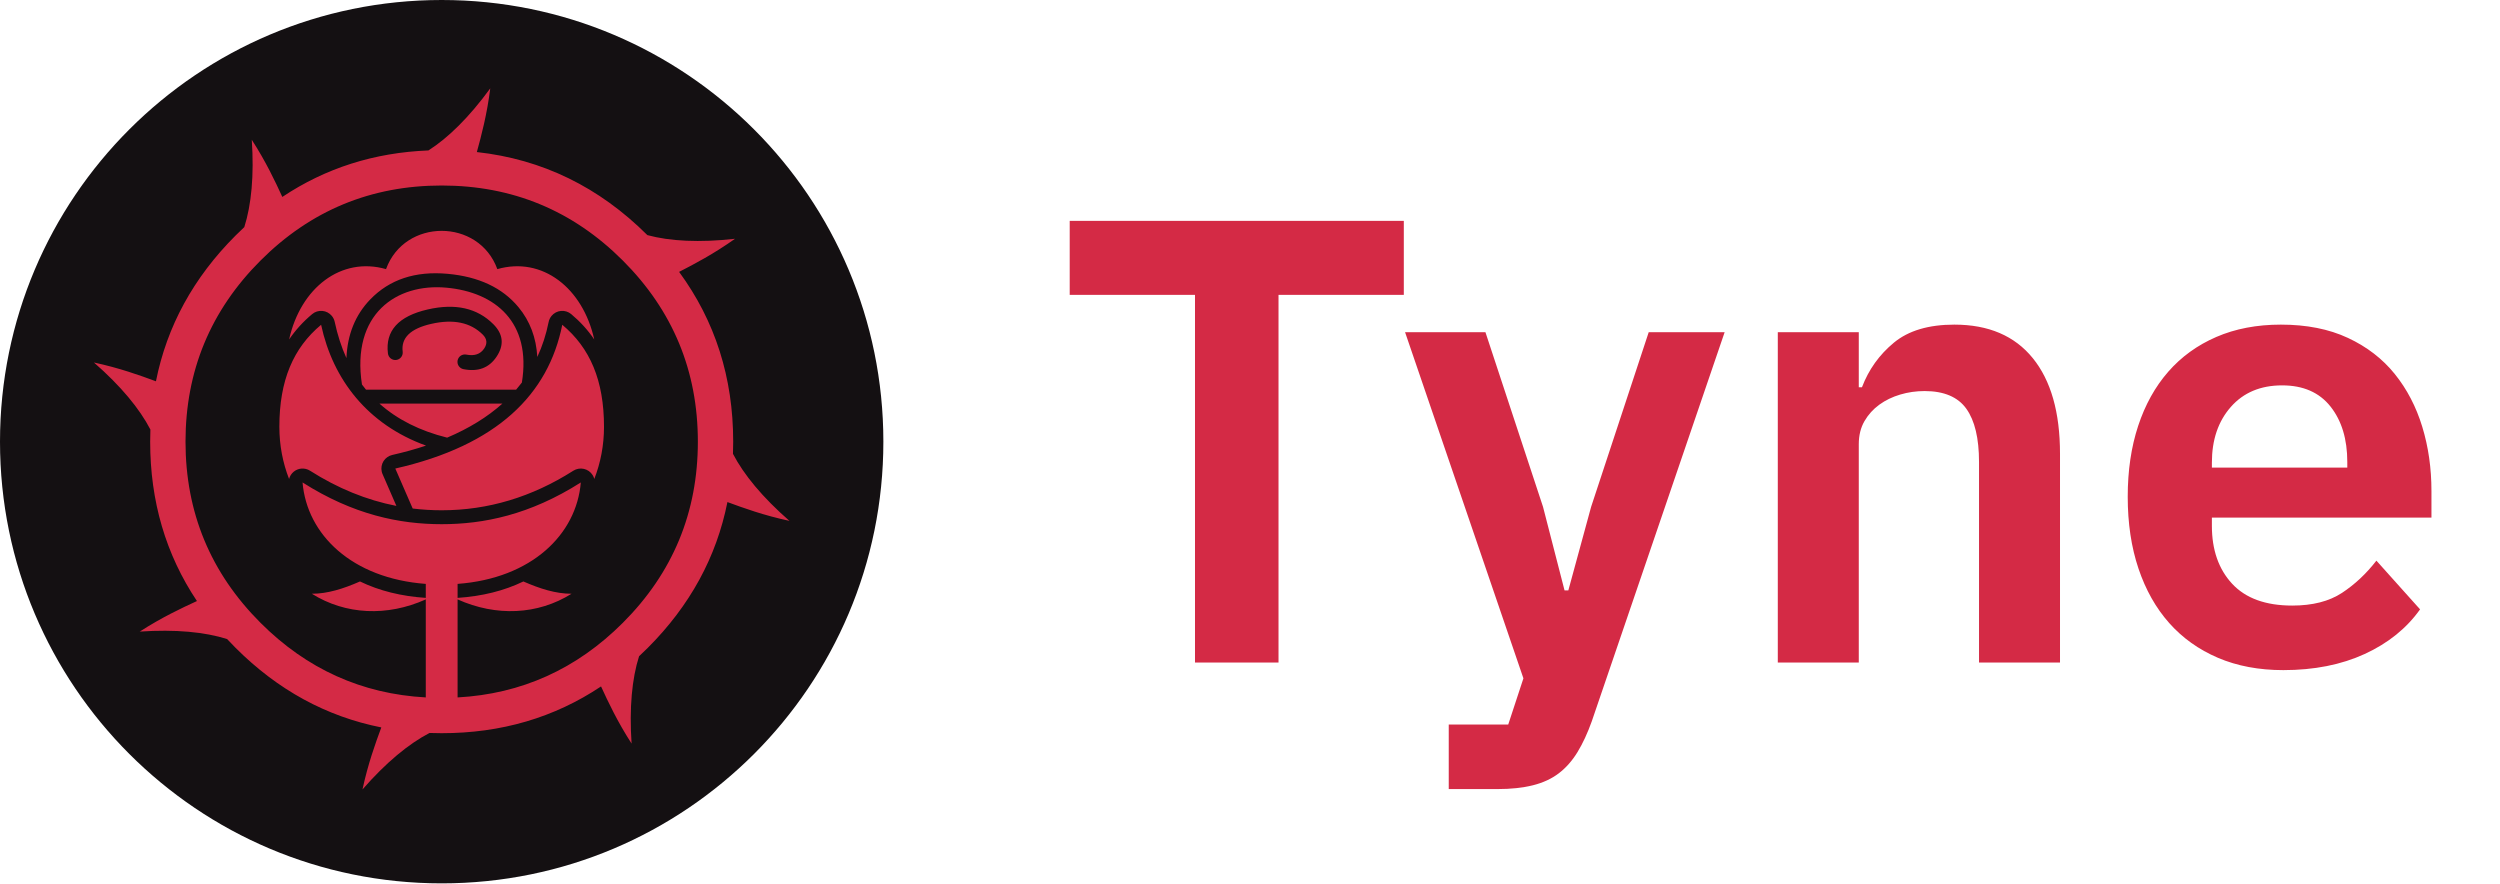
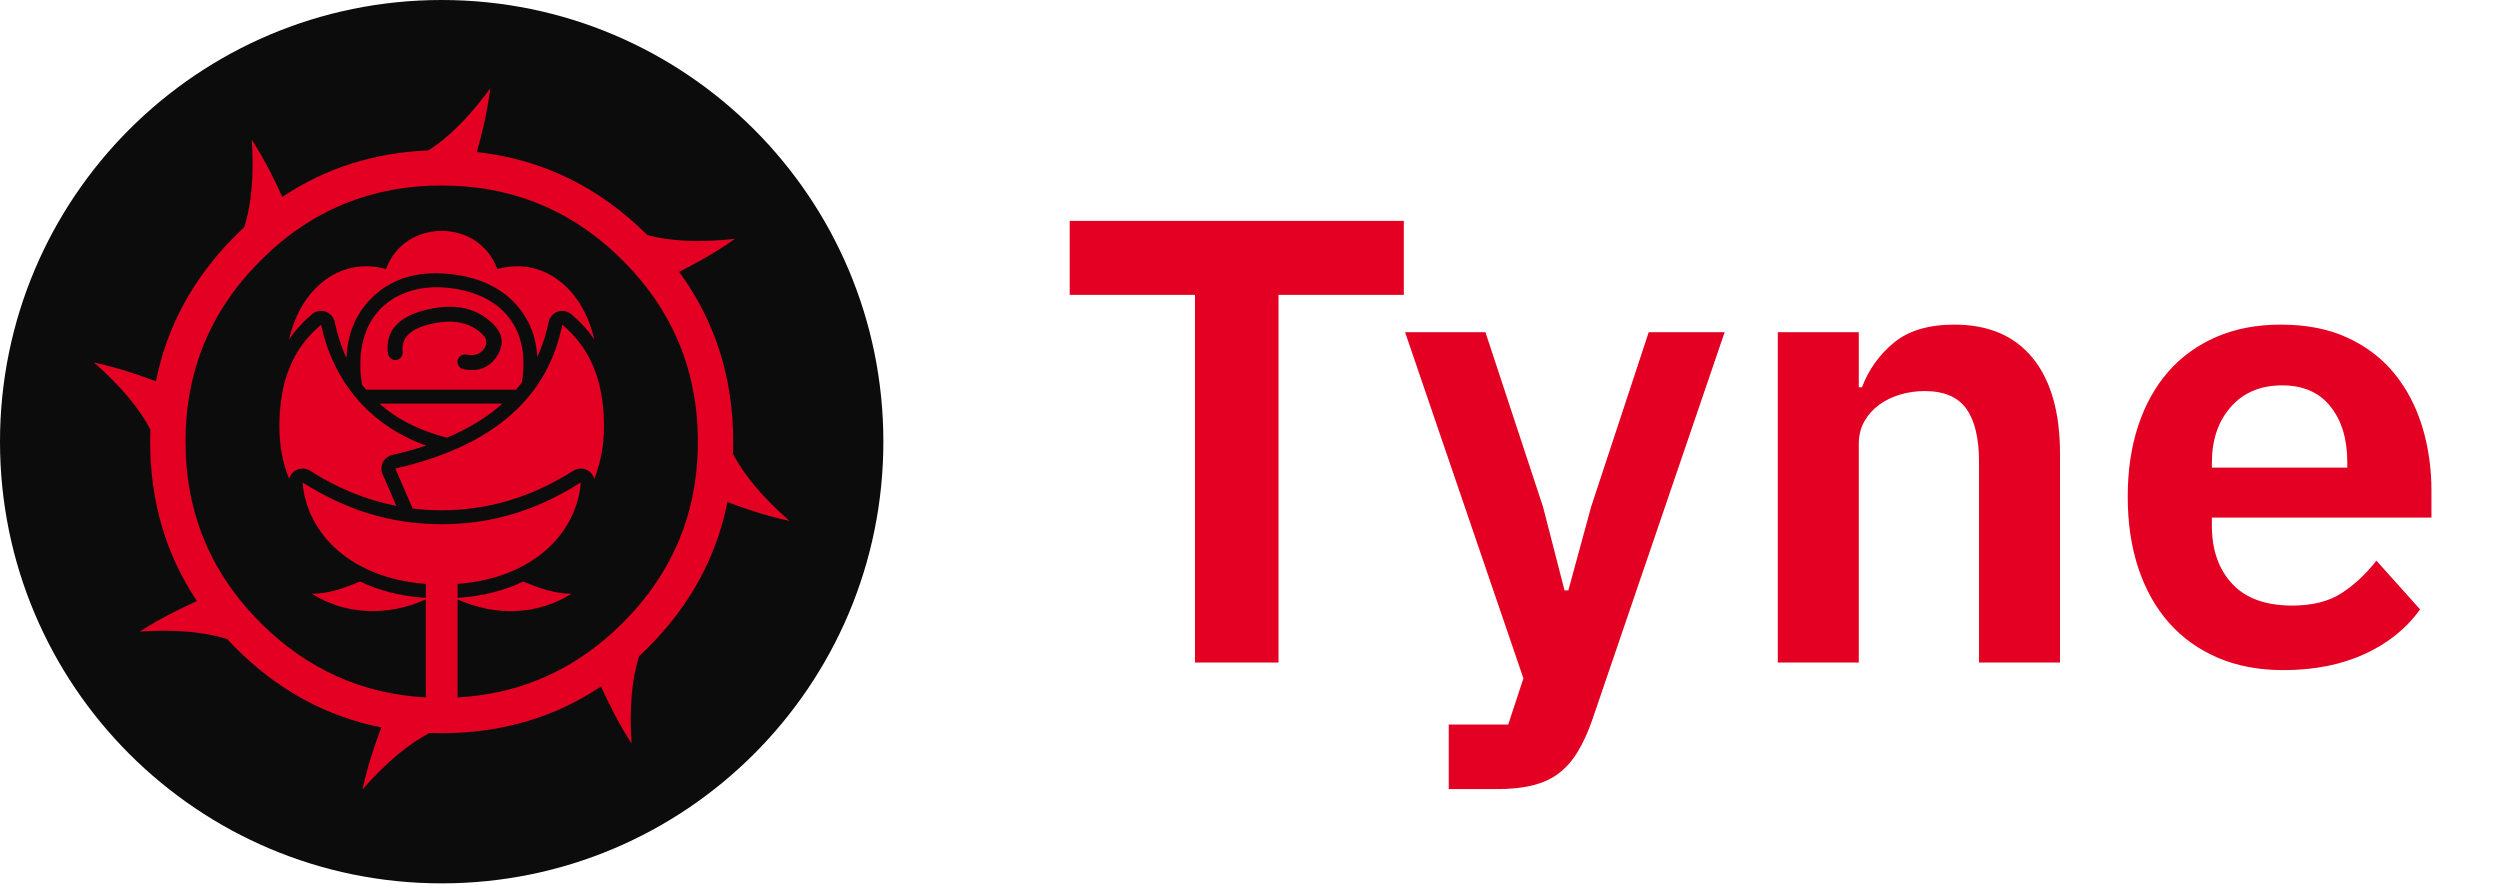
<svg xmlns="http://www.w3.org/2000/svg" fill="none" viewBox="0 0 1449 512">
  <g transform="scale(5.12)">
-     <path fill="#141012" d="M50 0A50 50 0 1 1 50 100A50 50 0 1 1 50 0Z" />
-     <path fill="#D42A45" fill-rule="evenodd" d="M53.98 17.214Q65.074 18.435 73.285 26.616C75.833 27.306 79.176 27.484 83.207 27.031C80.792 28.746 78.592 29.897 76.877 30.777Q83 39.12 83 50Q83 50.693 82.975 51.376C84.189 53.72 86.315 56.302 89.368 58.965C86.482 58.345 84.153 57.504 82.347 56.835Q80.488 66.181 73.335 73.335Q72.844 73.825 72.344 74.29C71.545 76.805 71.223 80.135 71.498 84.177C69.895 81.697 68.843 79.456 68.04 77.706Q60.116 83 50 83Q49.307 83 48.624 82.975C46.28 84.189 43.698 86.315 41.035 89.368C41.655 86.482 42.496 84.153 43.165 82.347Q33.819 80.488 26.665 73.335Q26.175 72.844 25.71 72.344C23.195 71.545 19.865 71.223 15.823 71.498C18.303 69.895 20.544 68.843 22.294 68.04Q17 60.116 17 50Q17 49.307 17.025 48.624C15.811 46.28 13.685 43.698 10.632 41.035C13.518 41.655 15.847 42.496 17.653 43.165Q19.512 33.819 26.665 26.665Q27.156 26.175 27.656 25.71C28.455 23.195 28.777 19.865 28.502 15.823C30.105 18.303 31.157 20.544 31.96 22.294Q39.291 17.396 48.498 17.03C50.726 15.616 53.113 13.273 55.5 10C55.132 12.948 54.492 15.353 53.98 17.214ZM79 50Q79 37.988 70.506 29.494Q62.012 21 50 21Q37.988 21 29.494 29.494Q21 37.988 21 50Q21 62.012 29.494 70.506Q37.344 78.356 48.2 78.951L48.2 67.854C43.822 69.819 39.126 69.606 35.3 67.215C37.09 67.215 38.88 66.643 40.752 65.823Q44.024 67.406 48.2 67.682L48.2 66.099C39.82 65.476 34.741 60.505 34.25 54.615C40.025 58.29 45.275 59.34 50 59.34C54.725 59.34 59.975 58.29 65.75 54.615C65.259 60.504 60.18 65.476 51.8 66.099L51.8 67.682Q55.976 67.406 59.248 65.823C61.12 66.643 62.91 67.215 64.7 67.215C60.874 69.606 56.178 69.819 51.8 67.854L51.8 78.951Q62.656 78.356 70.506 70.506Q79 62.012 79 50ZM32.729 38.428C34.019 32.596 38.607 29.01 43.7 30.465C45.8 24.69 54.2 24.69 56.3 30.465C61.393 29.01 65.981 32.596 67.271 38.428Q66.185 36.827 64.658 35.555Q64.418 35.354 64.118 35.261Q63.819 35.168 63.507 35.196Q63.195 35.225 62.918 35.37Q62.641 35.516 62.44 35.757Q62.377 35.832 62.324 35.915Q62.271 35.997 62.229 36.086Q62.187 36.174 62.156 36.267Q62.125 36.36 62.106 36.456Q61.684 38.566 60.825 40.408Q60.64 37.127 58.695 34.776Q55.965 31.478 50.668 30.996Q45.194 30.499 41.911 33.899Q39.389 36.511 39.215 40.536Q38.367 38.663 37.89 36.435Q37.87 36.342 37.839 36.252Q37.808 36.162 37.766 36.076Q37.724 35.99 37.673 35.91Q37.621 35.83 37.56 35.757Q37.359 35.516 37.082 35.37Q36.805 35.225 36.493 35.196Q36.181 35.168 35.881 35.261Q35.582 35.354 35.342 35.555Q33.815 36.827 32.729 38.428ZM58.423 44.115L41.436 44.115Q41.199 43.829 40.975 43.53C39.747 35.545 44.886 32.052 50.525 32.565C56.084 33.07 60.184 36.495 59.078 43.306Q58.764 43.719 58.423 44.115ZM43.916 40.019Q43.435 36.17 48.435 35.027Q53.107 33.959 55.844 36.696Q57.538 38.39 56.211 40.381Q54.942 42.285 52.46 41.789Q52.379 41.772 52.303 41.741Q52.226 41.709 52.158 41.663Q52.089 41.617 52.03 41.558Q51.972 41.5 51.926 41.431Q51.88 41.362 51.849 41.286Q51.817 41.209 51.801 41.128Q51.785 41.047 51.785 40.964Q51.785 40.881 51.801 40.8Q51.834 40.636 51.927 40.498Q52.02 40.359 52.159 40.266Q52.298 40.173 52.462 40.141Q52.626 40.109 52.79 40.141Q54.168 40.417 54.814 39.449Q55.377 38.605 54.656 37.884Q52.576 35.804 48.809 36.665Q45.291 37.469 45.584 39.811Q45.594 39.893 45.588 39.975Q45.582 40.058 45.56 40.138Q45.538 40.217 45.501 40.291Q45.464 40.365 45.413 40.431Q45.362 40.496 45.3 40.55Q45.237 40.604 45.165 40.645Q45.093 40.686 45.015 40.712Q44.936 40.738 44.854 40.749Q44.772 40.759 44.69 40.753Q44.607 40.747 44.527 40.725Q44.448 40.703 44.374 40.666Q44.3 40.629 44.234 40.578Q44.169 40.527 44.115 40.465Q44.061 40.402 44.02 40.33Q43.979 40.258 43.953 40.18Q43.927 40.101 43.916 40.019ZM48.226 50.444C41.64 48.068 37.682 42.979 36.35 36.765C33.2 39.39 31.625 43.065 31.625 48.315C31.625 50.406 32.011 52.394 32.725 54.222Q32.786 53.985 32.916 53.777Q33.047 53.57 33.234 53.411Q33.422 53.253 33.648 53.16Q33.875 53.066 34.119 53.045Q34.247 53.035 34.375 53.045Q34.503 53.055 34.627 53.086Q34.752 53.117 34.87 53.167Q34.987 53.217 35.096 53.286Q39.799 56.279 44.873 57.272L43.306 53.668Q43.291 53.634 43.278 53.6Q43.265 53.566 43.253 53.531Q43.242 53.496 43.232 53.46Q43.222 53.425 43.214 53.389Q43.145 53.084 43.197 52.775Q43.25 52.466 43.417 52.201Q43.584 51.936 43.84 51.755Q44.095 51.574 44.401 51.504Q46.427 51.044 48.226 50.444ZM46.718 57.566L44.75 53.04C56.3 50.415 62.075 44.64 63.65 36.765C66.8 39.39 68.375 43.065 68.375 48.315C68.375 50.406 67.989 52.394 67.275 54.222Q67.26 54.162 67.24 54.104Q67.22 54.045 67.195 53.988Q67.17 53.931 67.141 53.877Q67.112 53.822 67.079 53.769Q66.911 53.505 66.654 53.325Q66.397 53.145 66.092 53.078Q65.786 53.01 65.477 53.064Q65.169 53.118 64.904 53.286Q57.866 57.765 50 57.765Q48.34 57.765 46.718 57.566ZM56.872 45.69Q54.321 47.971 50.618 49.543Q45.982 48.389 42.957 45.69L56.872 45.69Z" />
+     <path fill="#0C0C0C" d="M50 0A50 50 0 1 1 50 100A50 50 0 1 1 50 0Z" />
+     <path fill="#E30022" fill-rule="evenodd" d="M53.98 17.214Q65.074 18.435 73.285 26.616C75.833 27.306 79.176 27.484 83.207 27.031C80.792 28.746 78.592 29.897 76.877 30.777Q83 39.12 83 50Q83 50.693 82.975 51.376C84.189 53.72 86.315 56.302 89.368 58.965C86.482 58.345 84.153 57.504 82.347 56.835Q80.488 66.181 73.335 73.335Q72.844 73.825 72.344 74.29C71.545 76.805 71.223 80.135 71.498 84.177C69.895 81.697 68.843 79.456 68.04 77.706Q60.116 83 50 83Q49.307 83 48.624 82.975C46.28 84.189 43.698 86.315 41.035 89.368C41.655 86.482 42.496 84.153 43.165 82.347Q33.819 80.488 26.665 73.335Q26.175 72.844 25.71 72.344C23.195 71.545 19.865 71.223 15.823 71.498C18.303 69.895 20.544 68.843 22.294 68.04Q17 60.116 17 50Q17 49.307 17.025 48.624C15.811 46.28 13.685 43.698 10.632 41.035C13.518 41.655 15.847 42.496 17.653 43.165Q19.512 33.819 26.665 26.665Q27.156 26.175 27.656 25.71C28.455 23.195 28.777 19.865 28.502 15.823C30.105 18.303 31.157 20.544 31.96 22.294Q39.291 17.396 48.498 17.03C50.726 15.616 53.113 13.273 55.5 10C55.132 12.948 54.492 15.353 53.98 17.214ZM79 50Q79 37.988 70.506 29.494Q62.012 21 50 21Q37.988 21 29.494 29.494Q21 37.988 21 50Q21 62.012 29.494 70.506Q37.344 78.356 48.2 78.951L48.2 67.854C43.822 69.819 39.126 69.606 35.3 67.215C37.09 67.215 38.88 66.643 40.752 65.823Q44.024 67.406 48.2 67.682L48.2 66.099C39.82 65.476 34.741 60.505 34.25 54.615C40.025 58.29 45.275 59.34 50 59.34C54.725 59.34 59.975 58.29 65.75 54.615C65.259 60.504 60.18 65.476 51.8 66.099L51.8 67.682Q55.976 67.406 59.248 65.823C61.12 66.643 62.91 67.215 64.7 67.215C60.874 69.606 56.178 69.819 51.8 67.854L51.8 78.951Q62.656 78.356 70.506 70.506Q79 62.012 79 50ZM32.729 38.428C34.019 32.596 38.607 29.01 43.7 30.465C45.8 24.69 54.2 24.69 56.3 30.465C61.393 29.01 65.981 32.596 67.271 38.428Q66.185 36.827 64.658 35.555Q64.418 35.354 64.118 35.261Q63.819 35.168 63.507 35.196Q63.195 35.225 62.918 35.37Q62.641 35.516 62.44 35.757Q62.377 35.832 62.324 35.915Q62.271 35.997 62.229 36.086Q62.187 36.174 62.156 36.267Q62.125 36.36 62.106 36.456Q61.684 38.566 60.825 40.408Q60.64 37.127 58.695 34.776Q55.965 31.478 50.668 30.996Q45.194 30.499 41.911 33.899Q39.389 36.511 39.215 40.536Q38.367 38.663 37.89 36.435Q37.87 36.342 37.839 36.252Q37.808 36.162 37.766 36.076Q37.724 35.99 37.673 35.91Q37.621 35.83 37.56 35.757Q37.359 35.516 37.082 35.37Q36.805 35.225 36.493 35.196Q36.181 35.168 35.881 35.261Q35.582 35.354 35.342 35.555Q33.815 36.827 32.729 38.428ZM58.423 44.115L41.436 44.115Q41.199 43.829 40.975 43.53C39.747 35.545 44.886 32.052 50.525 32.565C56.084 33.07 60.184 36.495 59.078 43.306Q58.764 43.719 58.423 44.115ZM43.916 40.019Q43.435 36.17 48.435 35.027Q53.107 33.959 55.844 36.696Q57.538 38.39 56.211 40.381Q54.942 42.285 52.46 41.789Q52.379 41.772 52.303 41.741Q52.226 41.709 52.158 41.663Q52.089 41.617 52.03 41.558Q51.972 41.5 51.926 41.431Q51.88 41.362 51.849 41.286Q51.817 41.209 51.801 41.128Q51.785 41.047 51.785 40.964Q51.785 40.881 51.801 40.8Q51.834 40.636 51.927 40.498Q52.02 40.359 52.159 40.266Q52.298 40.173 52.462 40.141Q52.626 40.109 52.79 40.141Q54.168 40.417 54.814 39.449Q55.377 38.605 54.656 37.884Q52.576 35.804 48.809 36.665Q45.291 37.469 45.584 39.811Q45.594 39.893 45.588 39.975Q45.582 40.058 45.56 40.138Q45.538 40.217 45.501 40.291Q45.464 40.365 45.413 40.431Q45.362 40.496 45.3 40.55Q45.237 40.604 45.165 40.645Q45.093 40.686 45.015 40.712Q44.936 40.738 44.854 40.749Q44.772 40.759 44.69 40.753Q44.607 40.747 44.527 40.725Q44.448 40.703 44.374 40.666Q44.3 40.629 44.234 40.578Q44.169 40.527 44.115 40.465Q44.061 40.402 44.02 40.33Q43.979 40.258 43.953 40.18Q43.927 40.101 43.916 40.019ZM48.226 50.444C41.64 48.068 37.682 42.979 36.35 36.765C33.2 39.39 31.625 43.065 31.625 48.315C31.625 50.406 32.011 52.394 32.725 54.222Q32.786 53.985 32.916 53.777Q33.047 53.57 33.234 53.411Q33.422 53.253 33.648 53.16Q33.875 53.066 34.119 53.045Q34.247 53.035 34.375 53.045Q34.503 53.055 34.627 53.086Q34.752 53.117 34.87 53.167Q34.987 53.217 35.096 53.286Q39.799 56.279 44.873 57.272L43.306 53.668Q43.291 53.634 43.278 53.6Q43.265 53.566 43.253 53.531Q43.242 53.496 43.232 53.46Q43.222 53.425 43.214 53.389Q43.145 53.084 43.197 52.775Q43.25 52.466 43.417 52.201Q43.584 51.936 43.84 51.755Q44.095 51.574 44.401 51.504Q46.427 51.044 48.226 50.444ZM46.718 57.566L44.75 53.04C56.3 50.415 62.075 44.64 63.65 36.765C66.8 39.39 68.375 43.065 68.375 48.315C68.375 50.406 67.989 52.394 67.275 54.222Q67.26 54.162 67.24 54.104Q67.22 54.045 67.195 53.988Q67.17 53.931 67.141 53.877Q67.112 53.822 67.079 53.769Q66.911 53.505 66.654 53.325Q66.397 53.145 66.092 53.078Q65.786 53.01 65.477 53.064Q65.169 53.118 64.904 53.286Q57.866 57.765 50 57.765Q48.34 57.765 46.718 57.566ZM56.872 45.69Q54.321 47.971 50.618 49.543Q45.982 48.389 42.957 45.69L56.872 45.69Z" />
  </g>
-   <path fill="#D42A45" d="M741.03 170.91V384H692.62V170.91H620V128H813.65V170.91ZM955.59 192.55H999.6L922.58 418.11Q918.91 428.38 914.33 435.9Q909.74 443.42 903.51 448.18Q897.27 452.95 888.47 455.15Q879.67 457.35 867.93 457.35H839.69V419.94H874.17L882.97 393.17L814.38 192.55H860.96L894.34 293.78L906.81 342.19H909.01L922.21 293.78ZM1030.41 384V192.55H1077.35V224.46H1079.19Q1085.05 209.05 1097.71 198.6Q1110.36 188.15 1132.73 188.15Q1162.44 188.15 1178.21 207.59Q1193.98 227.03 1193.98 262.97V384H1147.04V267.74Q1147.04 247.2 1139.7 236.93Q1132.37 226.66 1115.5 226.66Q1108.16 226.66 1101.38 228.68Q1094.59 230.69 1089.27 234.54Q1083.95 238.4 1080.65 244.08Q1077.35 249.77 1077.35 257.47V384ZM1323.45 388.4Q1302.18 388.4 1285.49 381.25Q1268.8 374.1 1257.25 361.08Q1245.7 348.06 1239.46 329.54Q1233.23 311.01 1233.23 287.91Q1233.23 265.17 1239.28 246.83Q1245.33 228.49 1256.7 215.47Q1268.07 202.45 1284.57 195.3Q1301.08 188.15 1321.98 188.15Q1344.36 188.15 1360.86 195.85Q1377.36 203.55 1388 216.76Q1398.64 229.96 1403.95 247.38Q1409.27 264.8 1409.27 284.61V300.01H1282.01V304.78Q1282.01 325.68 1293.74 338.34Q1305.48 350.99 1328.58 350.99Q1346.19 350.99 1357.38 343.66Q1368.56 336.32 1377.36 324.95L1402.67 353.19Q1390.93 369.7 1370.58 379.05Q1350.22 388.4 1323.45 388.4ZM1322.72 223.36Q1304.01 223.36 1293.01 235.83Q1282.01 248.3 1282.01 268.1V271.04H1360.49V267.74Q1360.49 247.93 1350.77 235.64Q1341.05 223.36 1322.72 223.36Z" />
+   <path fill="#E30022" d="M741.03 170.91V384H692.62V170.91H620V128H813.65V170.91ZM955.59 192.55H999.6L922.58 418.11Q918.91 428.38 914.33 435.9Q909.74 443.42 903.51 448.18Q897.27 452.95 888.47 455.15Q879.67 457.35 867.93 457.35H839.69V419.94H874.17L882.97 393.17L814.38 192.55H860.96L894.34 293.78L906.81 342.19H909.01L922.21 293.78ZM1030.41 384V192.55H1077.35V224.46H1079.19Q1085.05 209.05 1097.71 198.6Q1110.36 188.15 1132.73 188.15Q1162.44 188.15 1178.21 207.59Q1193.98 227.03 1193.98 262.97V384H1147.04V267.74Q1147.04 247.2 1139.7 236.93Q1132.37 226.66 1115.5 226.66Q1108.16 226.66 1101.38 228.68Q1094.59 230.69 1089.27 234.54Q1083.95 238.4 1080.65 244.08Q1077.35 249.77 1077.35 257.47V384ZM1323.45 388.4Q1302.18 388.4 1285.49 381.25Q1268.8 374.1 1257.25 361.08Q1245.7 348.06 1239.46 329.54Q1233.23 311.01 1233.23 287.91Q1233.23 265.17 1239.28 246.83Q1245.33 228.49 1256.7 215.47Q1268.07 202.45 1284.57 195.3Q1301.08 188.15 1321.98 188.15Q1344.36 188.15 1360.86 195.85Q1377.36 203.55 1388 216.76Q1398.64 229.96 1403.95 247.38Q1409.27 264.8 1409.27 284.61V300.01H1282.01V304.78Q1282.01 325.68 1293.74 338.34Q1305.48 350.99 1328.58 350.99Q1346.19 350.99 1357.38 343.66Q1368.56 336.32 1377.36 324.95L1402.67 353.19Q1390.93 369.7 1370.58 379.05Q1350.22 388.4 1323.45 388.4ZM1322.72 223.36Q1304.01 223.36 1293.01 235.83Q1282.01 248.3 1282.01 268.1V271.04H1360.49V267.74Q1360.49 247.93 1350.77 235.64Q1341.05 223.36 1322.72 223.36Z" />
</svg>
